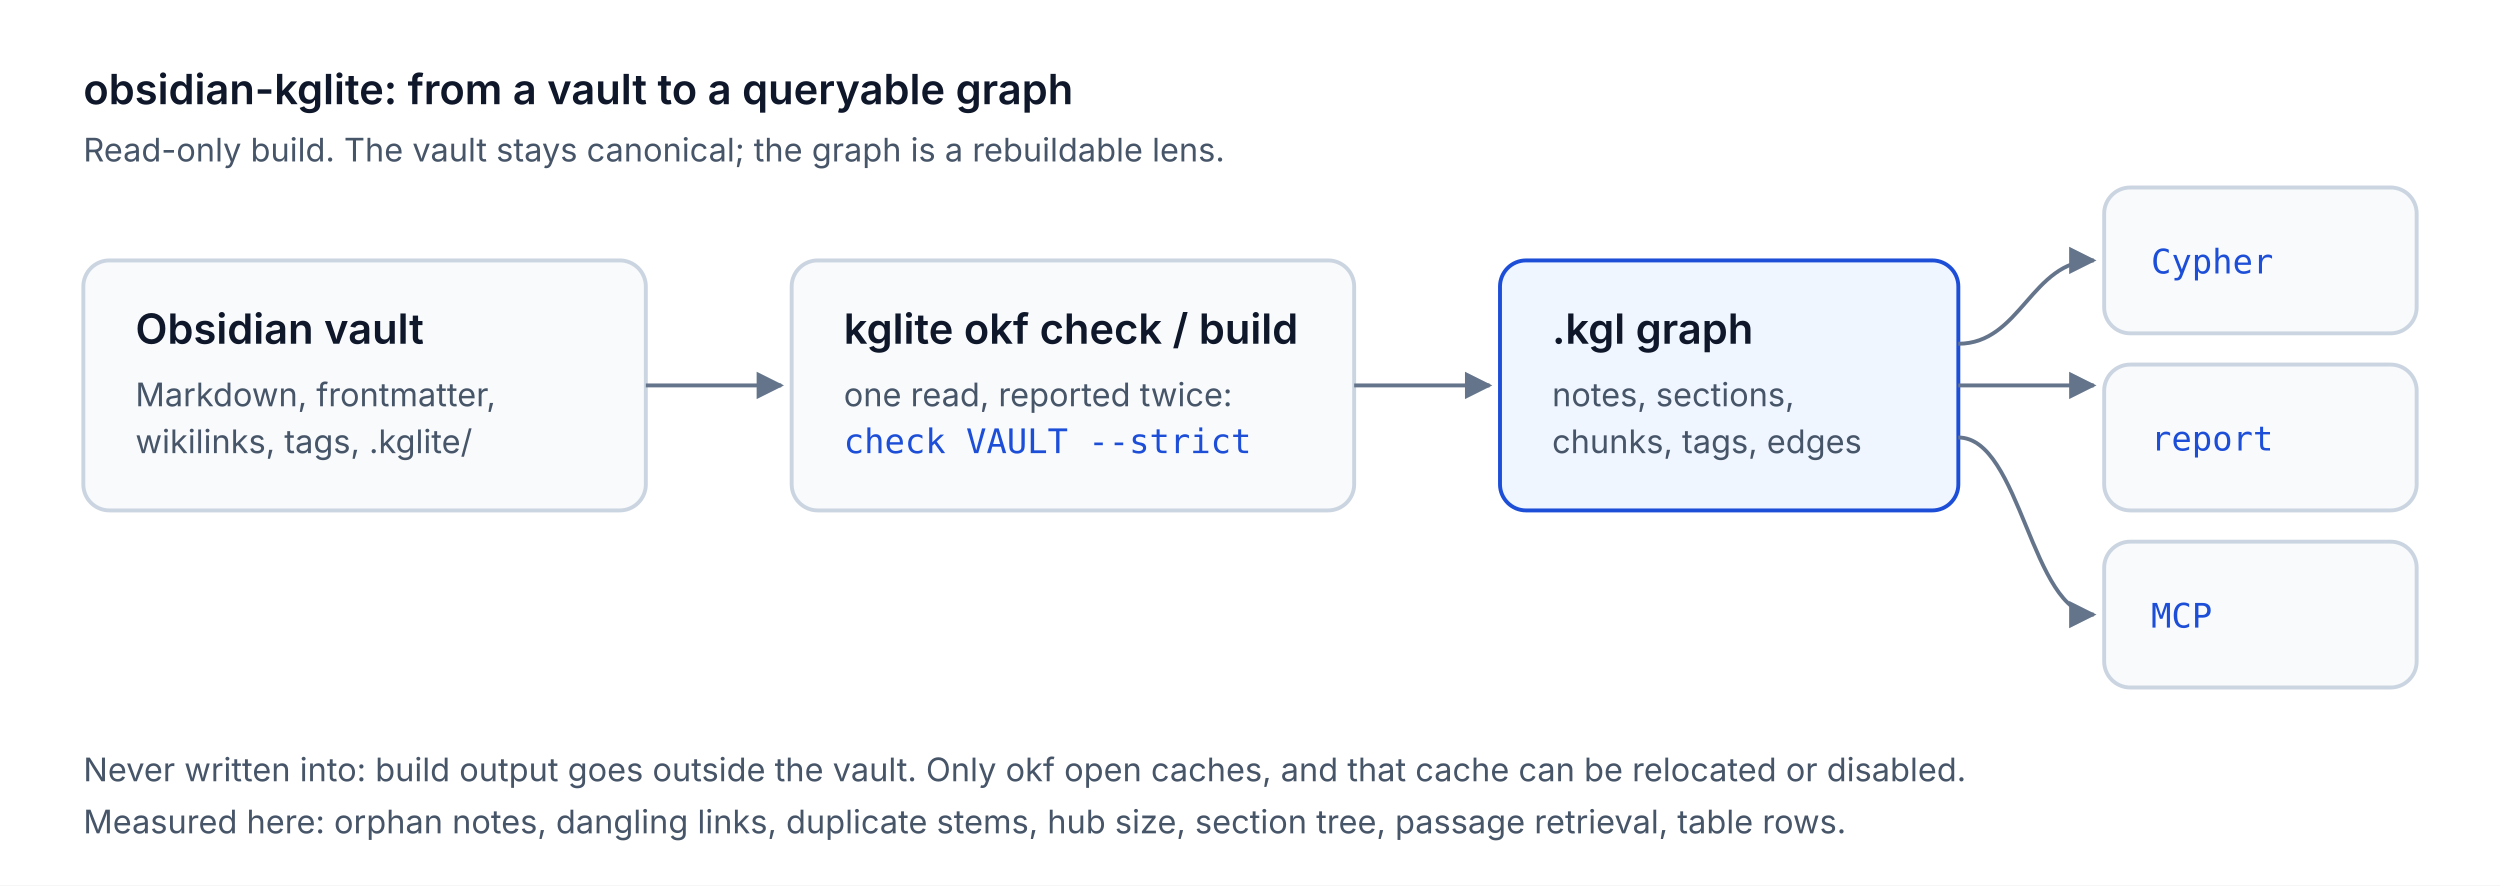
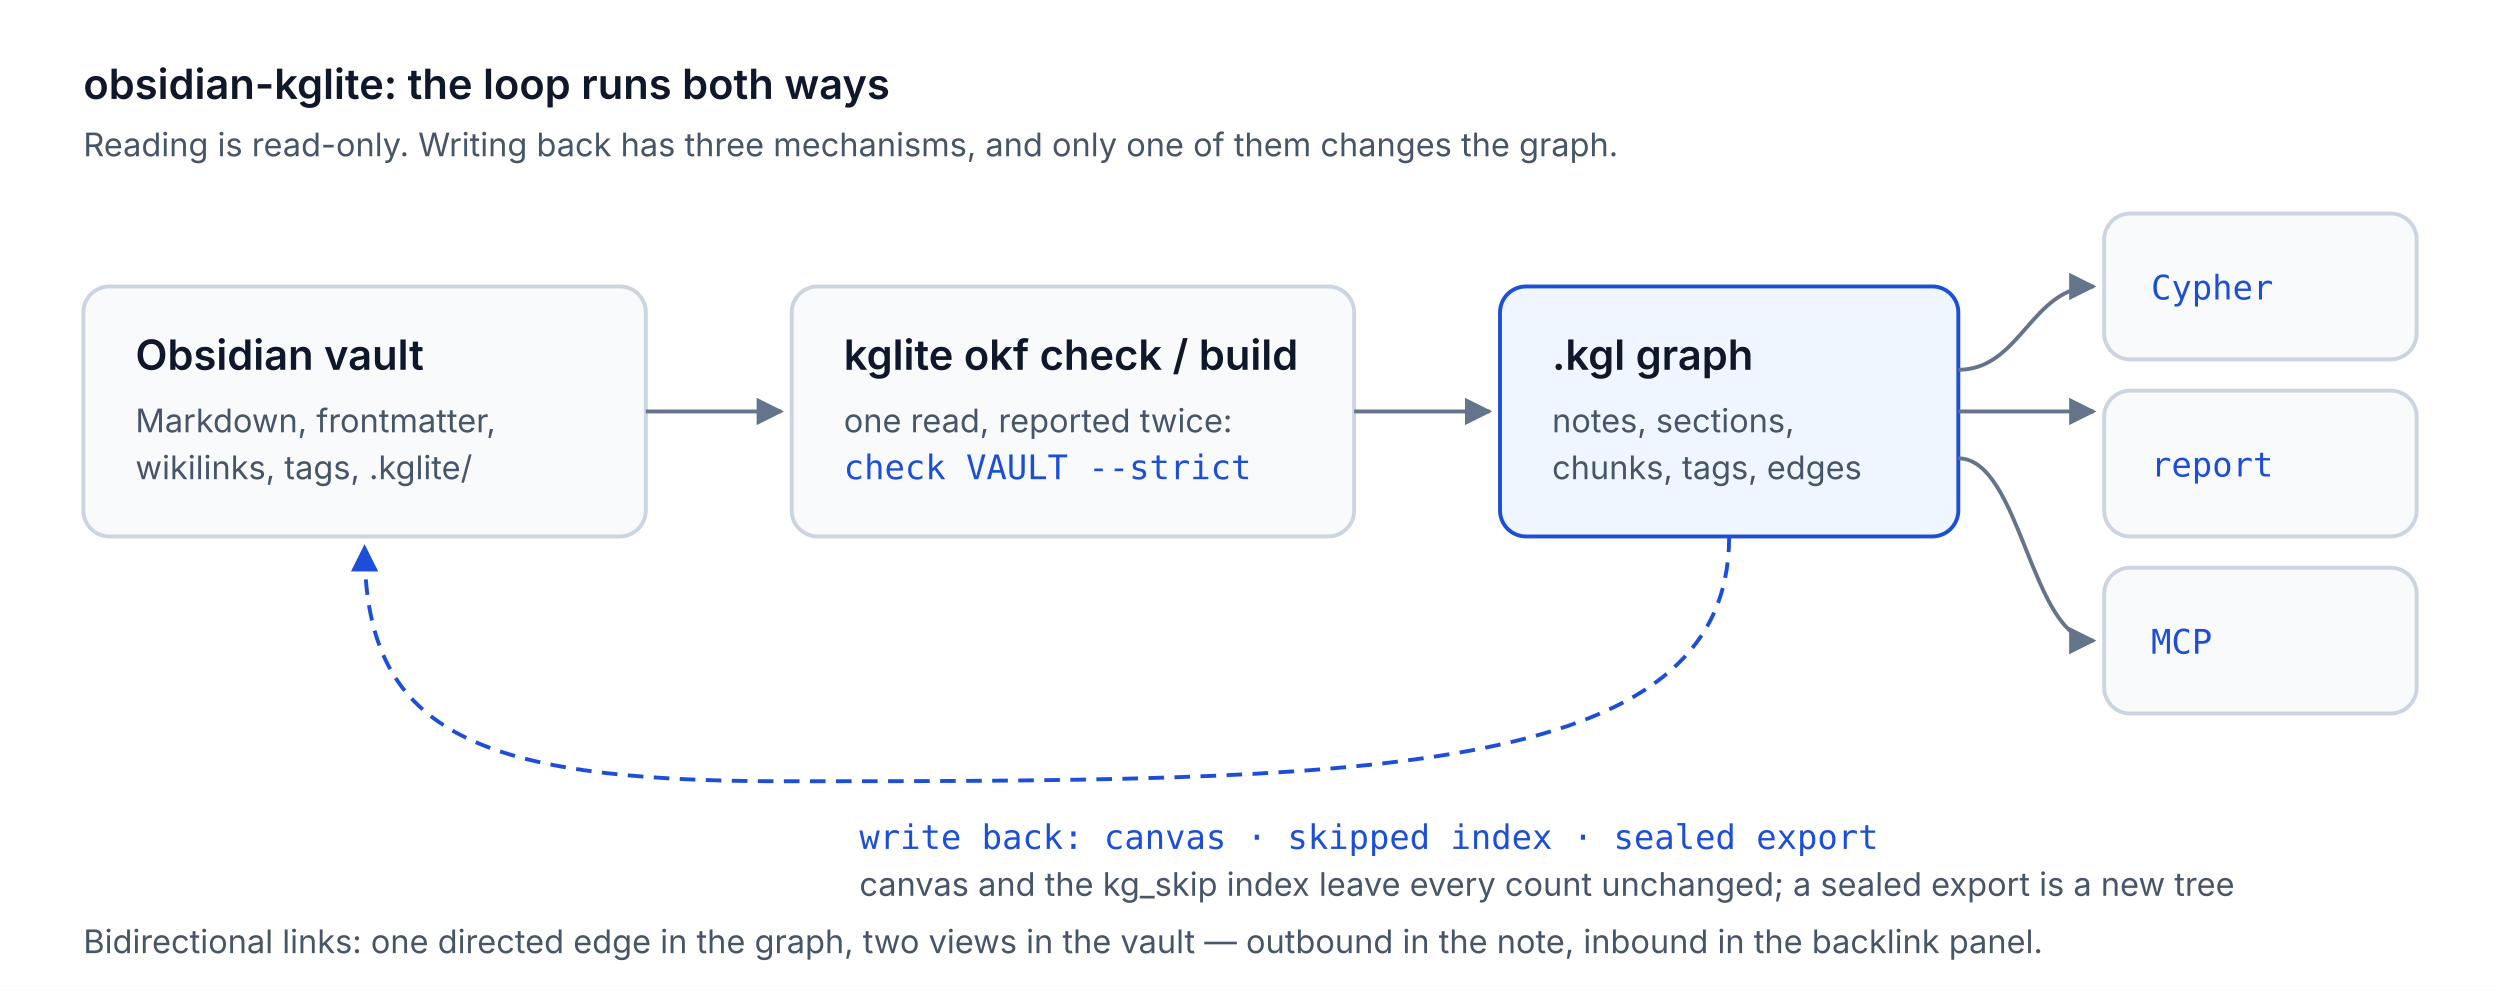
- <svg xmlns="http://www.w3.org/2000/svg" width="960" height="340" viewBox="0 0 960 340" role="img" aria-labelledby="title desc">
+ <svg xmlns="http://www.w3.org/2000/svg" width="960" height="380" viewBox="0 0 960 380" role="img" aria-labelledby="title desc">
  <defs>
    <marker id="arrow" viewBox="0 0 10 10" refX="9" refY="5" markerWidth="7" markerHeight="7" orient="auto-start-reverse">
      <path d="M 0 0 L 10 5 L 0 10 z" fill="#64748b" />
+     </marker>
+     <marker id="backarrow" viewBox="0 0 10 10" refX="9" refY="5" markerWidth="7" markerHeight="7" orient="auto-start-reverse">
+       <path d="M 0 0 L 10 5 L 0 10 z" fill="#1d4ed8" />
    </marker>
    <style>
      .box { fill: #f8fafc; stroke: #cbd5e1; stroke-width: 1.5; rx: 10; }
      .accent { fill: #eff6ff; stroke: #1d4ed8; stroke-width: 1.5; rx: 10; }
      .h { font: 600 16px/1.3 system-ui, -apple-system, "Segoe UI", "PingFang SC", "Microsoft YaHei", sans-serif; fill: #0f172a; }
      .s { font: 400 12.5px/1.4 system-ui, -apple-system, "Segoe UI", "PingFang SC", "Microsoft YaHei", sans-serif; fill: #475569; }
      .m { font: 500 13px/1.4 ui-monospace, SFMono-Regular, Consolas, monospace; fill: #1d4ed8; }
      .e { stroke: #64748b; stroke-width: 1.5; fill: none; marker-end: url(#arrow); }
+       .b { stroke: #1d4ed8; stroke-width: 1.5; fill: none; stroke-dasharray: 6 4; marker-end: url(#backarrow); }
    </style>
  </defs>
-   <rect x="0" y="0" width="960" height="340" fill="#ffffff" />
-   <text x="32" y="40" class="h">obsidian-kglite: from a vault to a queryable graph</text>
-   <text x="32" y="62" class="s">Read-only build. The vault stays canonical; the graph is a rebuildable lens.</text>
-   <rect class="box" x="32" y="100" width="216" height="96" />
-   <text x="52" y="132" class="h">Obsidian vault</text>
-   <text x="52" y="156" class="s">Markdown, frontmatter,</text>
-   <text x="52" y="174" class="s">wikilinks, tags, .kglite/</text>
-   <rect class="box" x="304" y="100" width="216" height="96" />
-   <text x="324" y="132" class="h">kglite okf check / build</text>
-   <text x="324" y="156" class="s">one read, reported twice:</text>
-   <text x="324" y="174" class="m">check VAULT --strict</text>
-   <rect class="accent" x="576" y="100" width="176" height="96" />
-   <text x="596" y="132" class="h">.kgl graph</text>
-   <text x="596" y="156" class="s">notes, sections,</text>
-   <text x="596" y="174" class="s">chunks, tags, edges</text>
-   <rect class="box" x="808" y="72" width="120" height="56" />
-   <text x="826" y="105" class="m">Cypher</text>
-   <rect class="box" x="808" y="140" width="120" height="56" />
-   <text x="826" y="173" class="m">report</text>
-   <rect class="box" x="808" y="208" width="120" height="56" />
-   <text x="826" y="241" class="m">MCP</text>
-   <path class="e" d="M 248 148 H 300" />
-   <path class="e" d="M 520 148 H 572" />
-   <path class="e" d="M 752 132 C 776 132 780 100 804 100" />
-   <path class="e" d="M 752 148 H 804" />
-   <path class="e" d="M 752 168 C 776 168 780 236 804 236" />
-   <text x="32" y="300" class="s">Never written into: build output goes outside the vault. Only okf open caches, and that cache can be relocated or disabled.</text>
-   <text x="32" y="320" class="s">Measured here: orphan notes, dangling links, duplicate stems, hub size, section tree, passage retrieval, table rows.</text>
+   <rect x="0" y="0" width="960" height="380" fill="#ffffff" />
+   <text x="32" y="38" class="h">obsidian-kglite: the loop runs both ways</text>
+   <text x="32" y="60" class="s">Reading is read-only. Writing back has three mechanisms, and only one of them changes the graph.</text>
+   <rect class="box" x="32" y="110" width="216" height="96" />
+   <text x="52" y="142" class="h">Obsidian vault</text>
+   <text x="52" y="166" class="s">Markdown, frontmatter,</text>
+   <text x="52" y="184" class="s">wikilinks, tags, .kglite/</text>
+   <rect class="box" x="304" y="110" width="216" height="96" />
+   <text x="324" y="142" class="h">kglite okf check / build</text>
+   <text x="324" y="166" class="s">one read, reported twice:</text>
+   <text x="324" y="184" class="m">check VAULT --strict</text>
+   <rect class="accent" x="576" y="110" width="176" height="96" />
+   <text x="596" y="142" class="h">.kgl graph</text>
+   <text x="596" y="166" class="s">notes, sections,</text>
+   <text x="596" y="184" class="s">chunks, tags, edges</text>
+   <rect class="box" x="808" y="82" width="120" height="56" />
+   <text x="826" y="115" class="m">Cypher</text>
+   <rect class="box" x="808" y="150" width="120" height="56" />
+   <text x="826" y="183" class="m">report</text>
+   <rect class="box" x="808" y="218" width="120" height="56" />
+   <text x="826" y="251" class="m">MCP</text>
+   <path class="e" d="M 248 158 H 300" />
+   <path class="e" d="M 520 158 H 572" />
+   <path class="e" d="M 752 142 C 776 142 780 110 804 110" />
+   <path class="e" d="M 752 158 H 804" />
+   <path class="e" d="M 752 176 C 776 176 780 246 804 246" />
+   <path class="b" d="M 664 206 C 664 300 520 300 300 300 C 180 300 140 280 140 210" />
+   <text x="330" y="326" class="m">write back: canvas · skipped index · sealed export</text>
+   <text x="330" y="344" class="s">canvas and the kg_skip index leave every count unchanged; a sealed export is a new tree</text>
+   <text x="32" y="366" class="s">Bidirectional links: one directed edge in the graph, two views in the vault — outbound in the note, inbound in the backlink panel.</text>
</svg>
